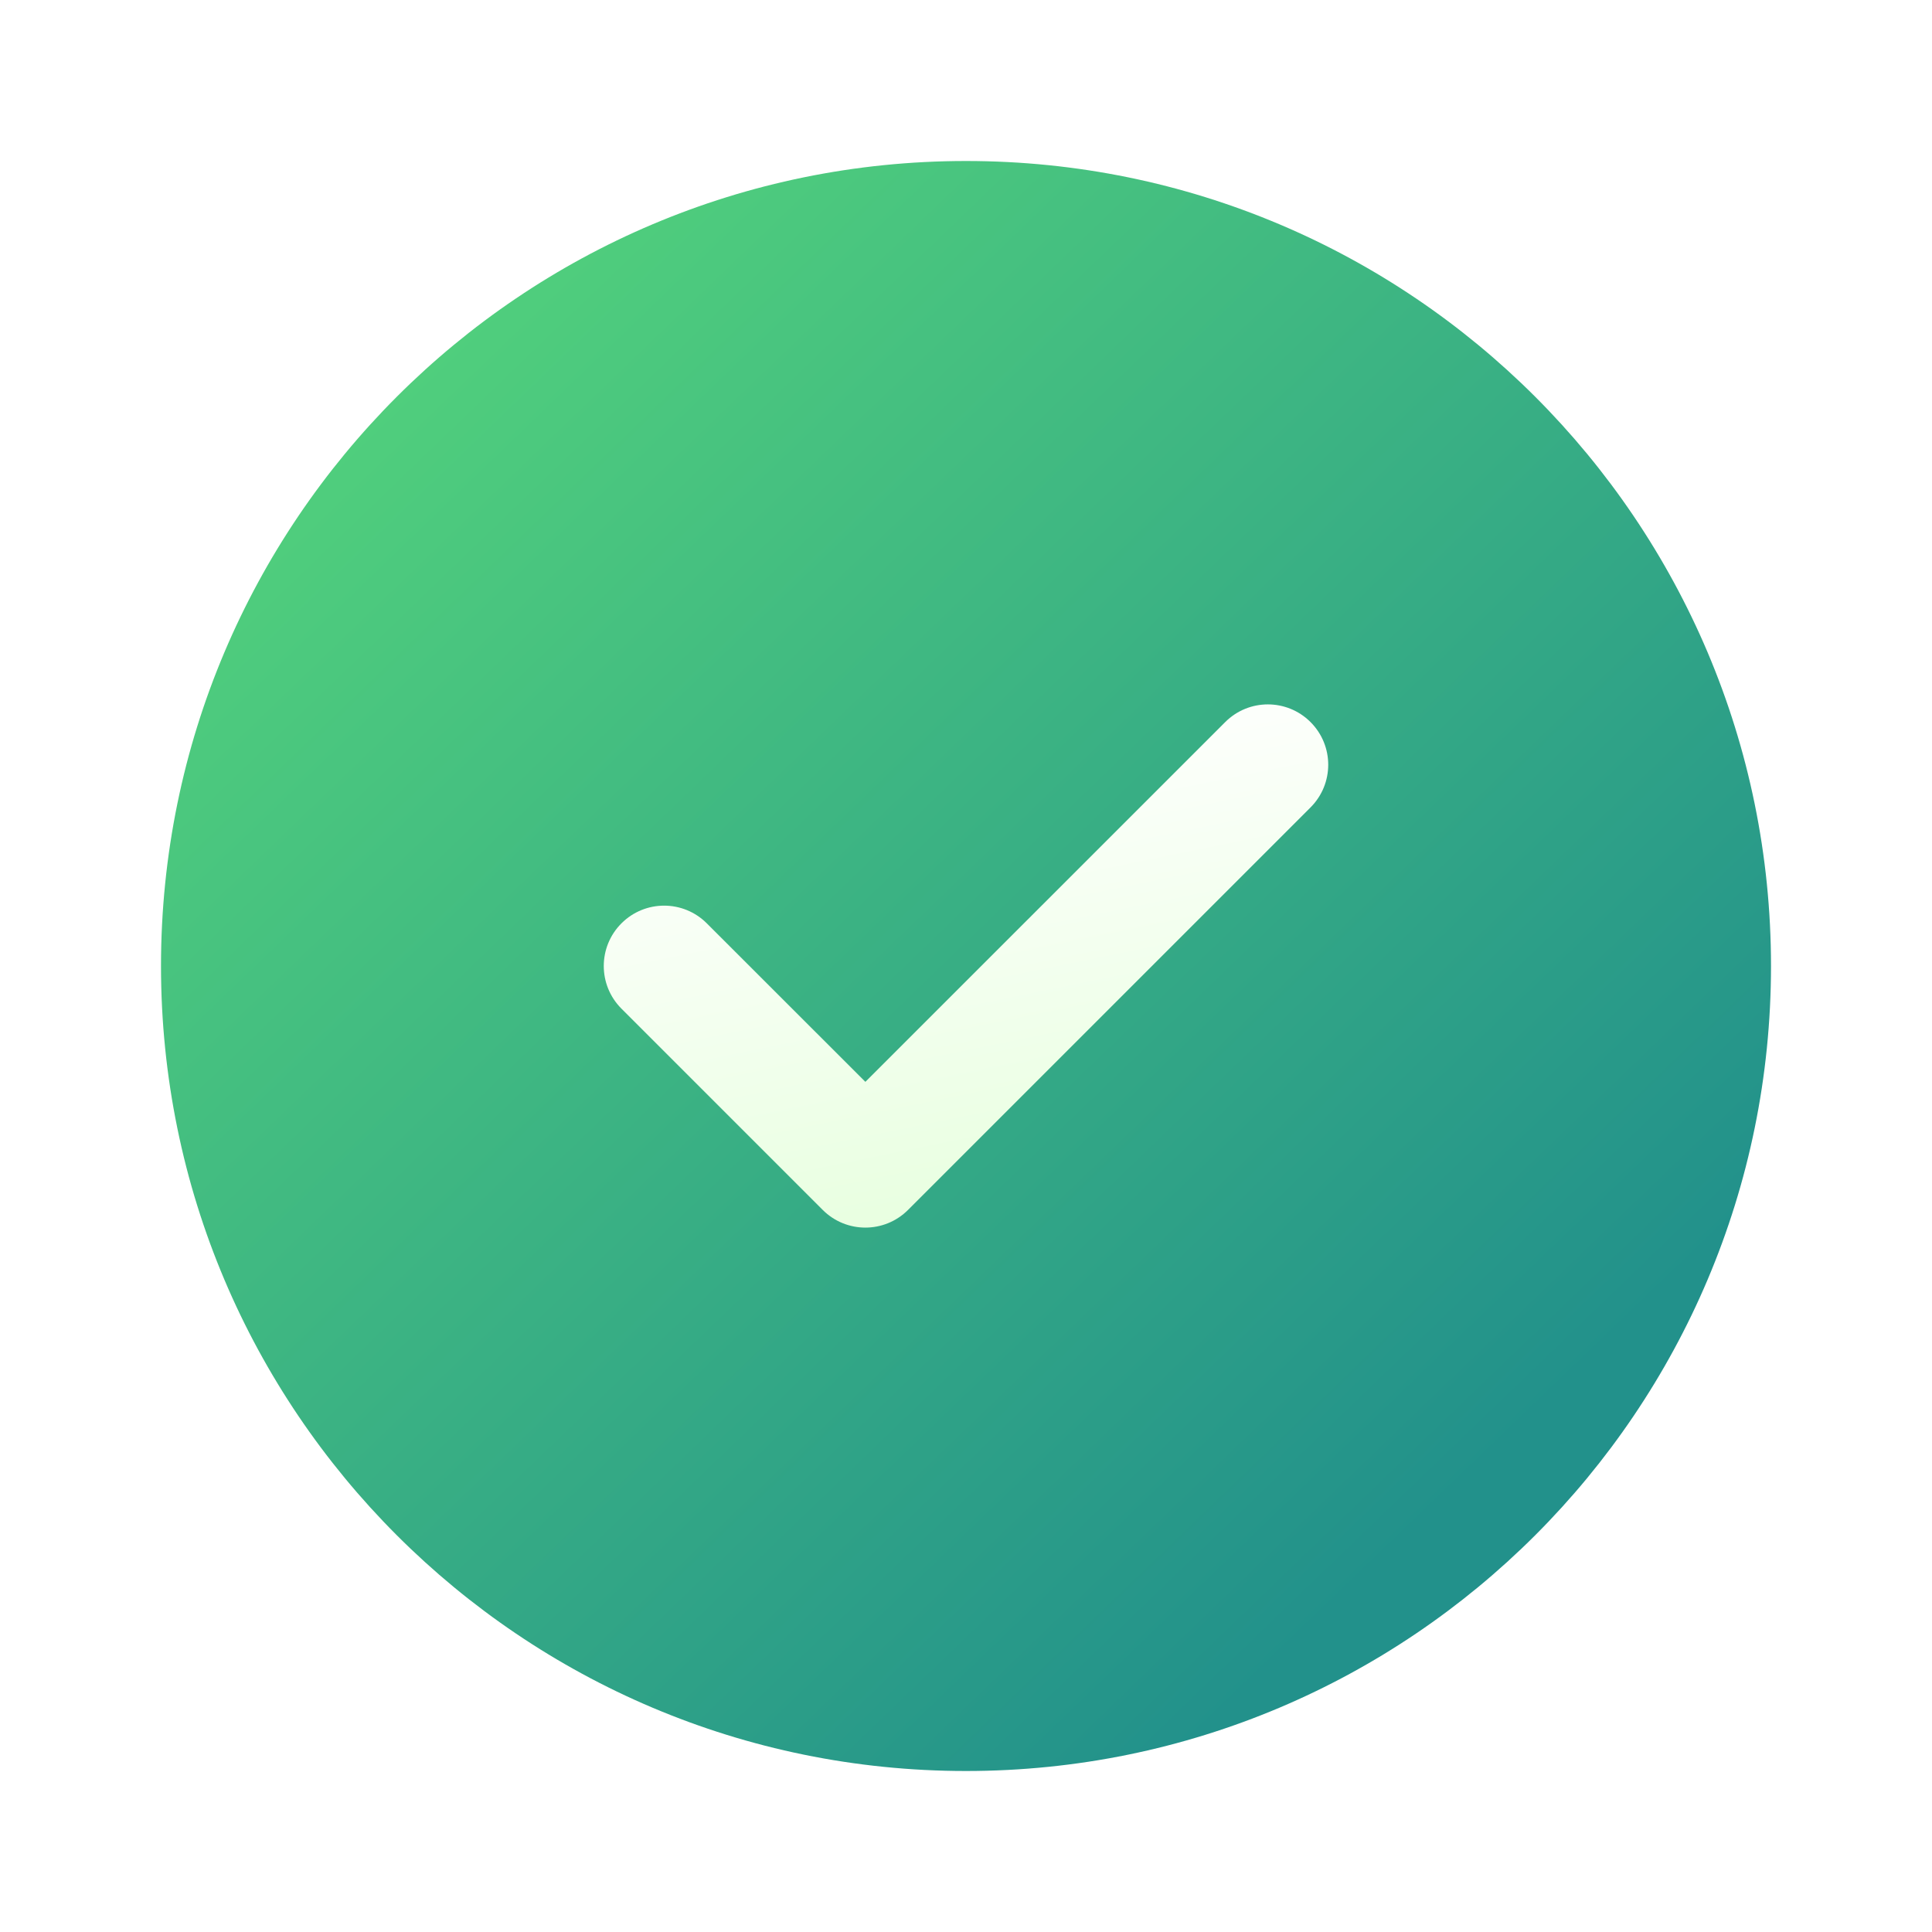
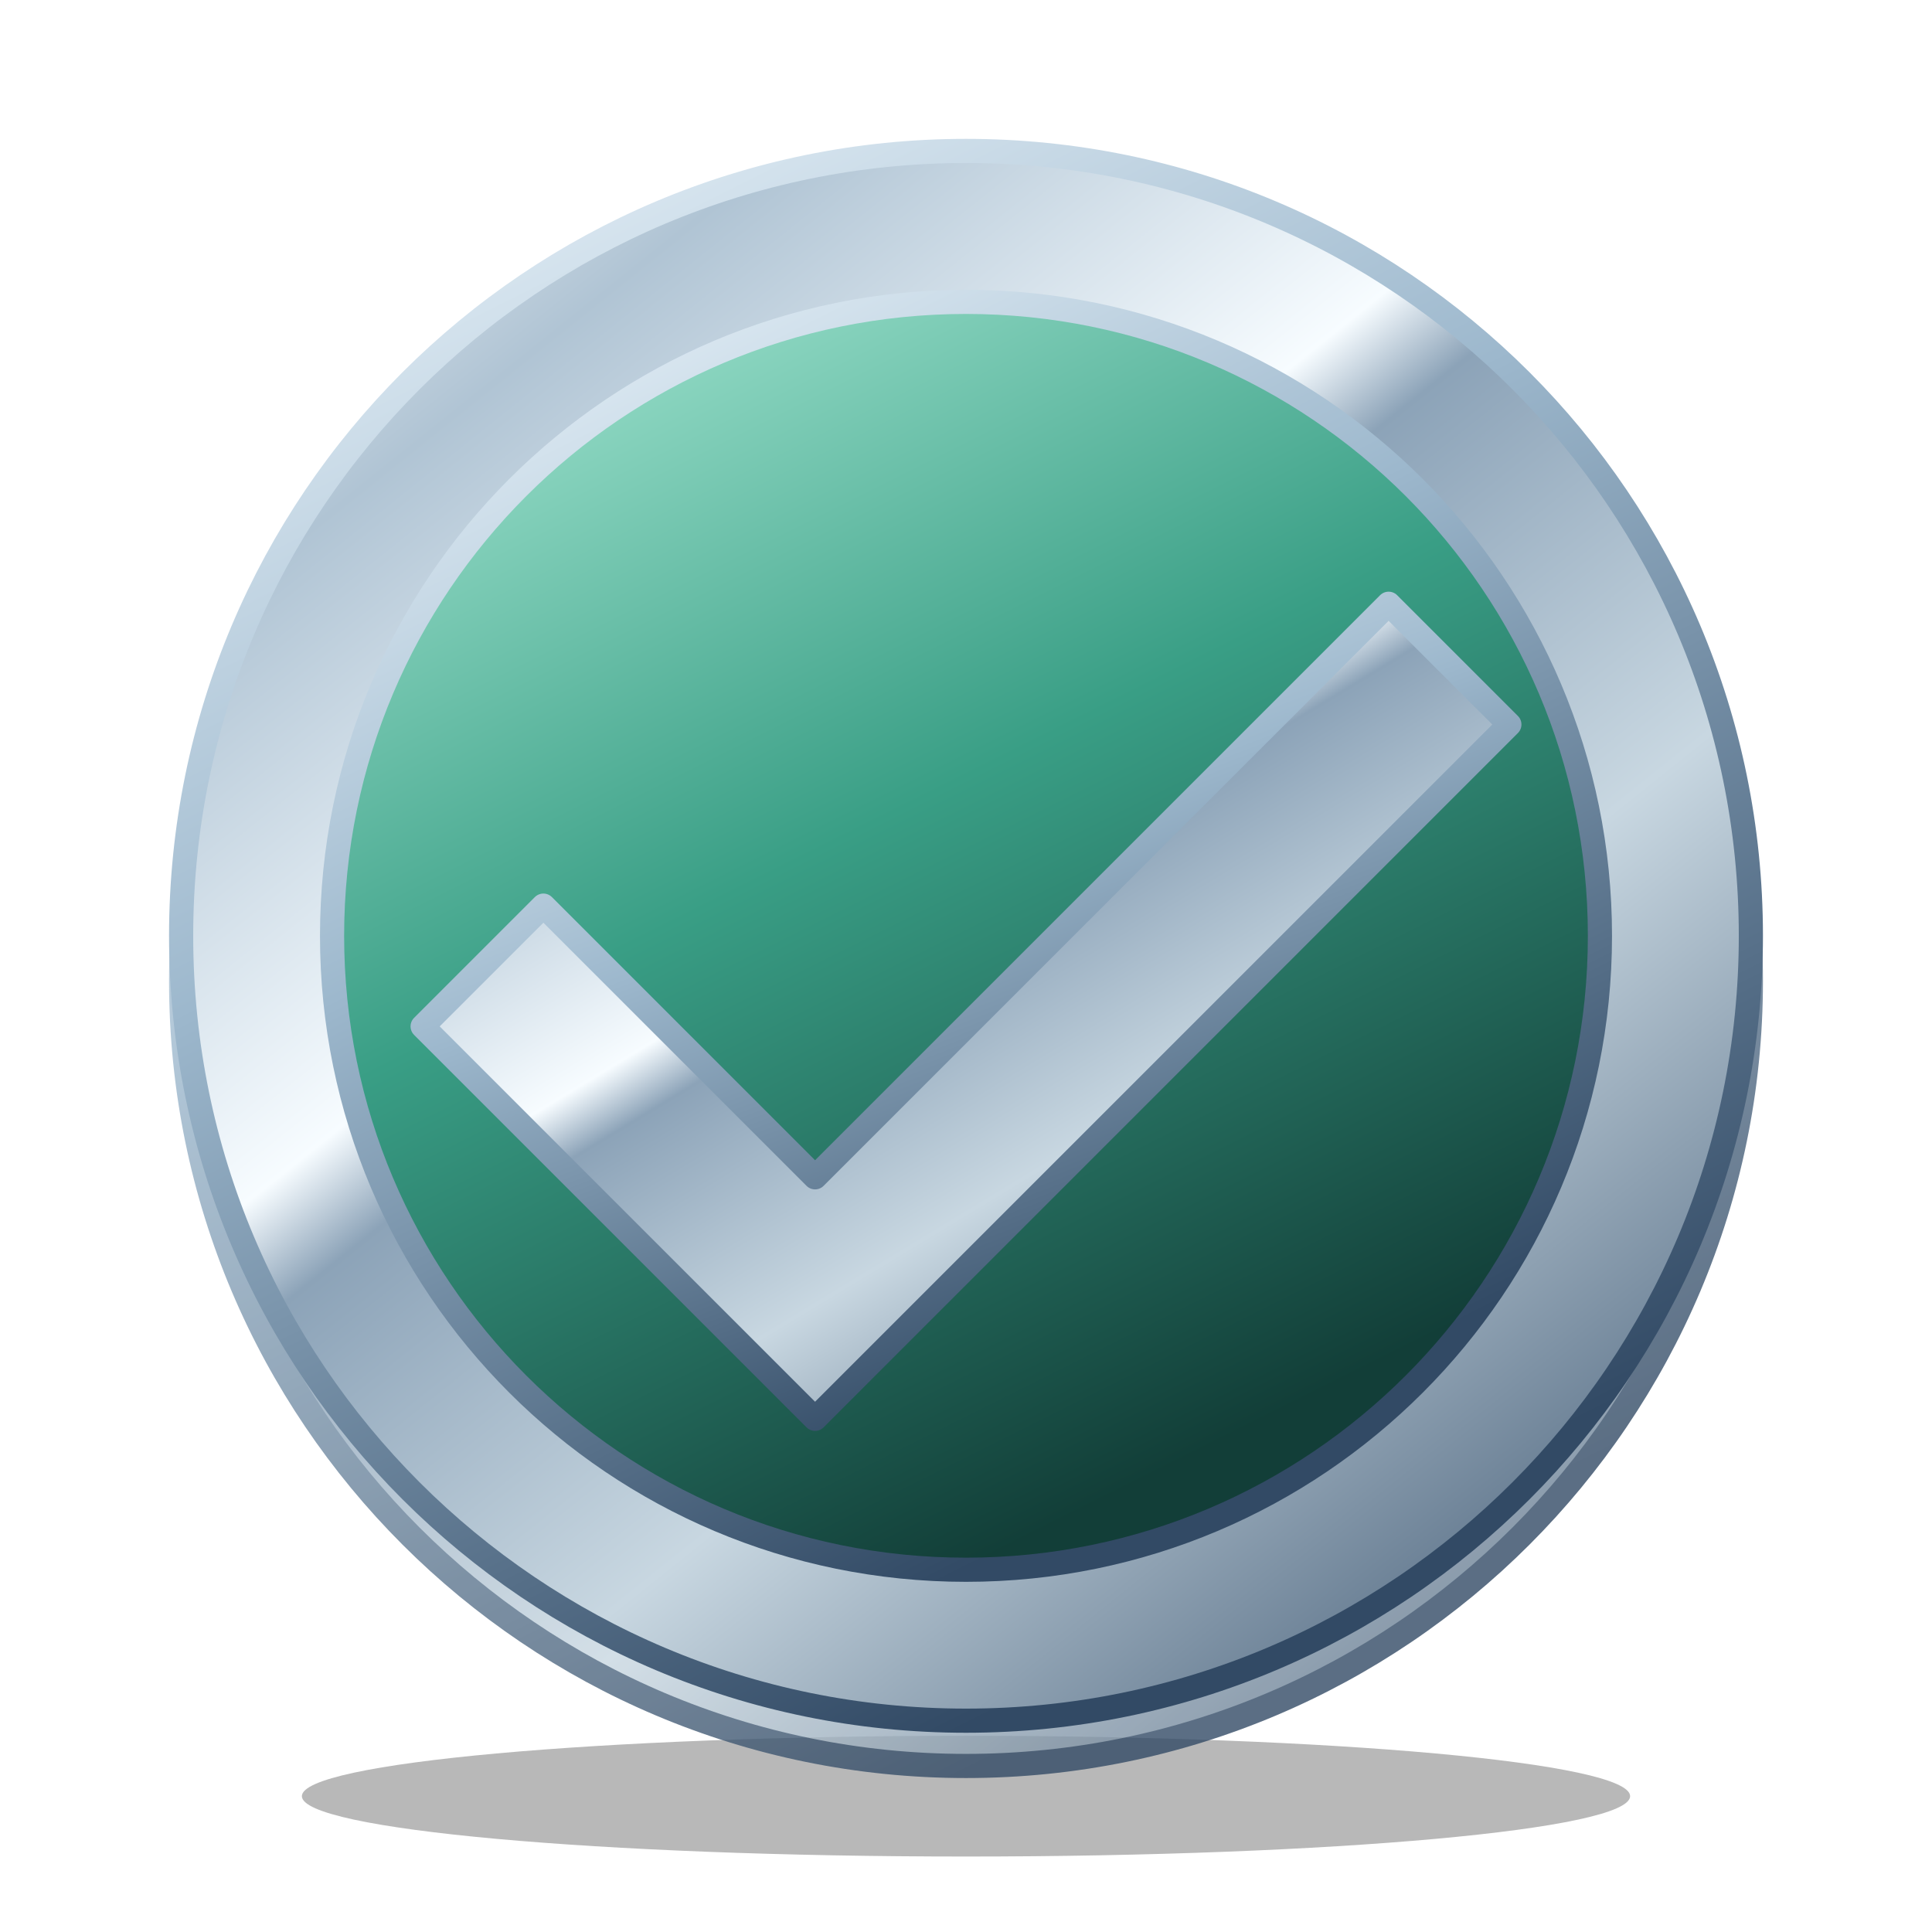
- <svg xmlns="http://www.w3.org/2000/svg" width="24" height="24" viewBox="0 0 24 24" fill="none">
-   <path d="M12 2C17.523 2 22 6.477 22 12C22 17.523 17.523 22 12 22C6.477 22 2 17.523 2 12C2 6.477 6.477 2 12 2Z" fill="url(#paint0_linear_378174_10112)" />
-   <path d="M15.22 8.97L10.75 13.439L8.78 11.47C8.487 11.177 8.013 11.177 7.72 11.47C7.427 11.763 7.427 12.237 7.72 12.53L10.22 15.03C10.513 15.323 10.987 15.323 11.28 15.03L16.28 10.03C16.573 9.737 16.573 9.263 16.28 8.97C15.987 8.677 15.513 8.677 15.22 8.97Z" fill="url(#paint1_linear_378174_10112)" />
+ <svg xmlns="http://www.w3.org/2000/svg" width="64" height="64" viewBox="0 0 64 64">
  <defs>
-     <linearGradient id="paint0_linear_378174_10112" x1="2.714" y1="5.75" x2="16.517" y2="20.09" gradientUnits="userSpaceOnUse">
-       <stop stop-color="#52D17C" />
-       <stop offset="1" stop-color="#22918B" />
+     <linearGradient id="silver" x1="0" y1="0" x2=".8" y2="1">
+       <stop stop-color="#FCFEFF" />
+       <stop offset=".19" stop-color="#B0C4D4" />
+       <stop offset=".43" stop-color="#F7FCFF" />
+       <stop offset=".48" stop-color="#8CA3B8" />
+       <stop offset=".7" stop-color="#C8D7E1" />
+       <stop offset="1" stop-color="#536A82" />
    </linearGradient>
-     <linearGradient id="paint1_linear_378174_10112" x1="9.188" y1="9.413" x2="10.681" y2="16.713" gradientUnits="userSpaceOnUse">
-       <stop stop-color="white" />
-       <stop offset="1" stop-color="#E3FFD9" />
+     <linearGradient id="edge" x2=".5" y2="1">
+       <stop stop-color="#F2FAFF" />
+       <stop offset=".44" stop-color="#9DB8CD" />
+       <stop offset="1" stop-color="#324A65" />
+     </linearGradient>
+     <linearGradient id="blue" x1=".1" y1="0" x2=".8" y2="1">
+       <stop stop-color="#AAB8FF" />
+       <stop offset=".26" stop-color="#657EE6" />
+       <stop offset=".5" stop-color="#344DAD" />
+       <stop offset=".55" stop-color="#203578" />
+       <stop offset="1" stop-color="#101D43" />
+     </linearGradient>
+     <linearGradient id="red" x2=".6" y2="1">
+       <stop stop-color="#FFB9C3" />
+       <stop offset=".26" stop-color="#E9536D" />
+       <stop offset=".52" stop-color="#AE203F" />
+       <stop offset="1" stop-color="#4C1126" />
+     </linearGradient>
+     <linearGradient id="glass" x2="1" y2="1">
+       <stop stop-color="#244C69" />
+       <stop offset=".45" stop-color="#0D2239" />
+       <stop offset=".5" stop-color="#071424" />
+       <stop offset="1" stop-color="#132F48" />
+     </linearGradient>
+     <linearGradient id="green" x2=".5" y2="1">
+       <stop stop-color="#AEEDD9" />
+       <stop offset=".5" stop-color="#399E85" />
+       <stop offset="1" stop-color="#123E38" />
+     </linearGradient>
+     <linearGradient id="amber" x2=".5" y2="1">
+       <stop stop-color="#FFF3C7" />
+       <stop offset=".4" stop-color="#D7A34A" />
+       <stop offset="1" stop-color="#75511D" />
    </linearGradient>
  </defs>
+   <ellipse cx="32" cy="59.5" rx="22" ry="2" fill="#000" opacity=".28" />
+   <g transform="translate(0 1.5)" opacity=".8">
+     <circle cx="32" cy="31" r="26" fill="url(#silver)" stroke="url(#edge)" stroke-width="0.8" />
+     <circle cx="32" cy="31" r="21" fill="url(#green)" stroke="url(#edge)" stroke-width="0.8" />
+     <path d="M18 30L27 39 46 20 50 24 27 47 14 34Z" fill="url(#silver)" stroke="url(#edge)" stroke-width="0.8" stroke-linejoin="round" />
+   </g>
+   <g>
+     <circle cx="32" cy="31" r="26" fill="url(#silver)" stroke="url(#edge)" stroke-width="0.8" />
+     <circle cx="32" cy="31" r="21" fill="url(#green)" stroke="url(#edge)" stroke-width="0.8" />
+     <path d="M18 30L27 39 46 20 50 24 27 47 14 34Z" fill="url(#silver)" stroke="url(#edge)" stroke-width="0.8" stroke-linejoin="round" />
+   </g>
</svg>
